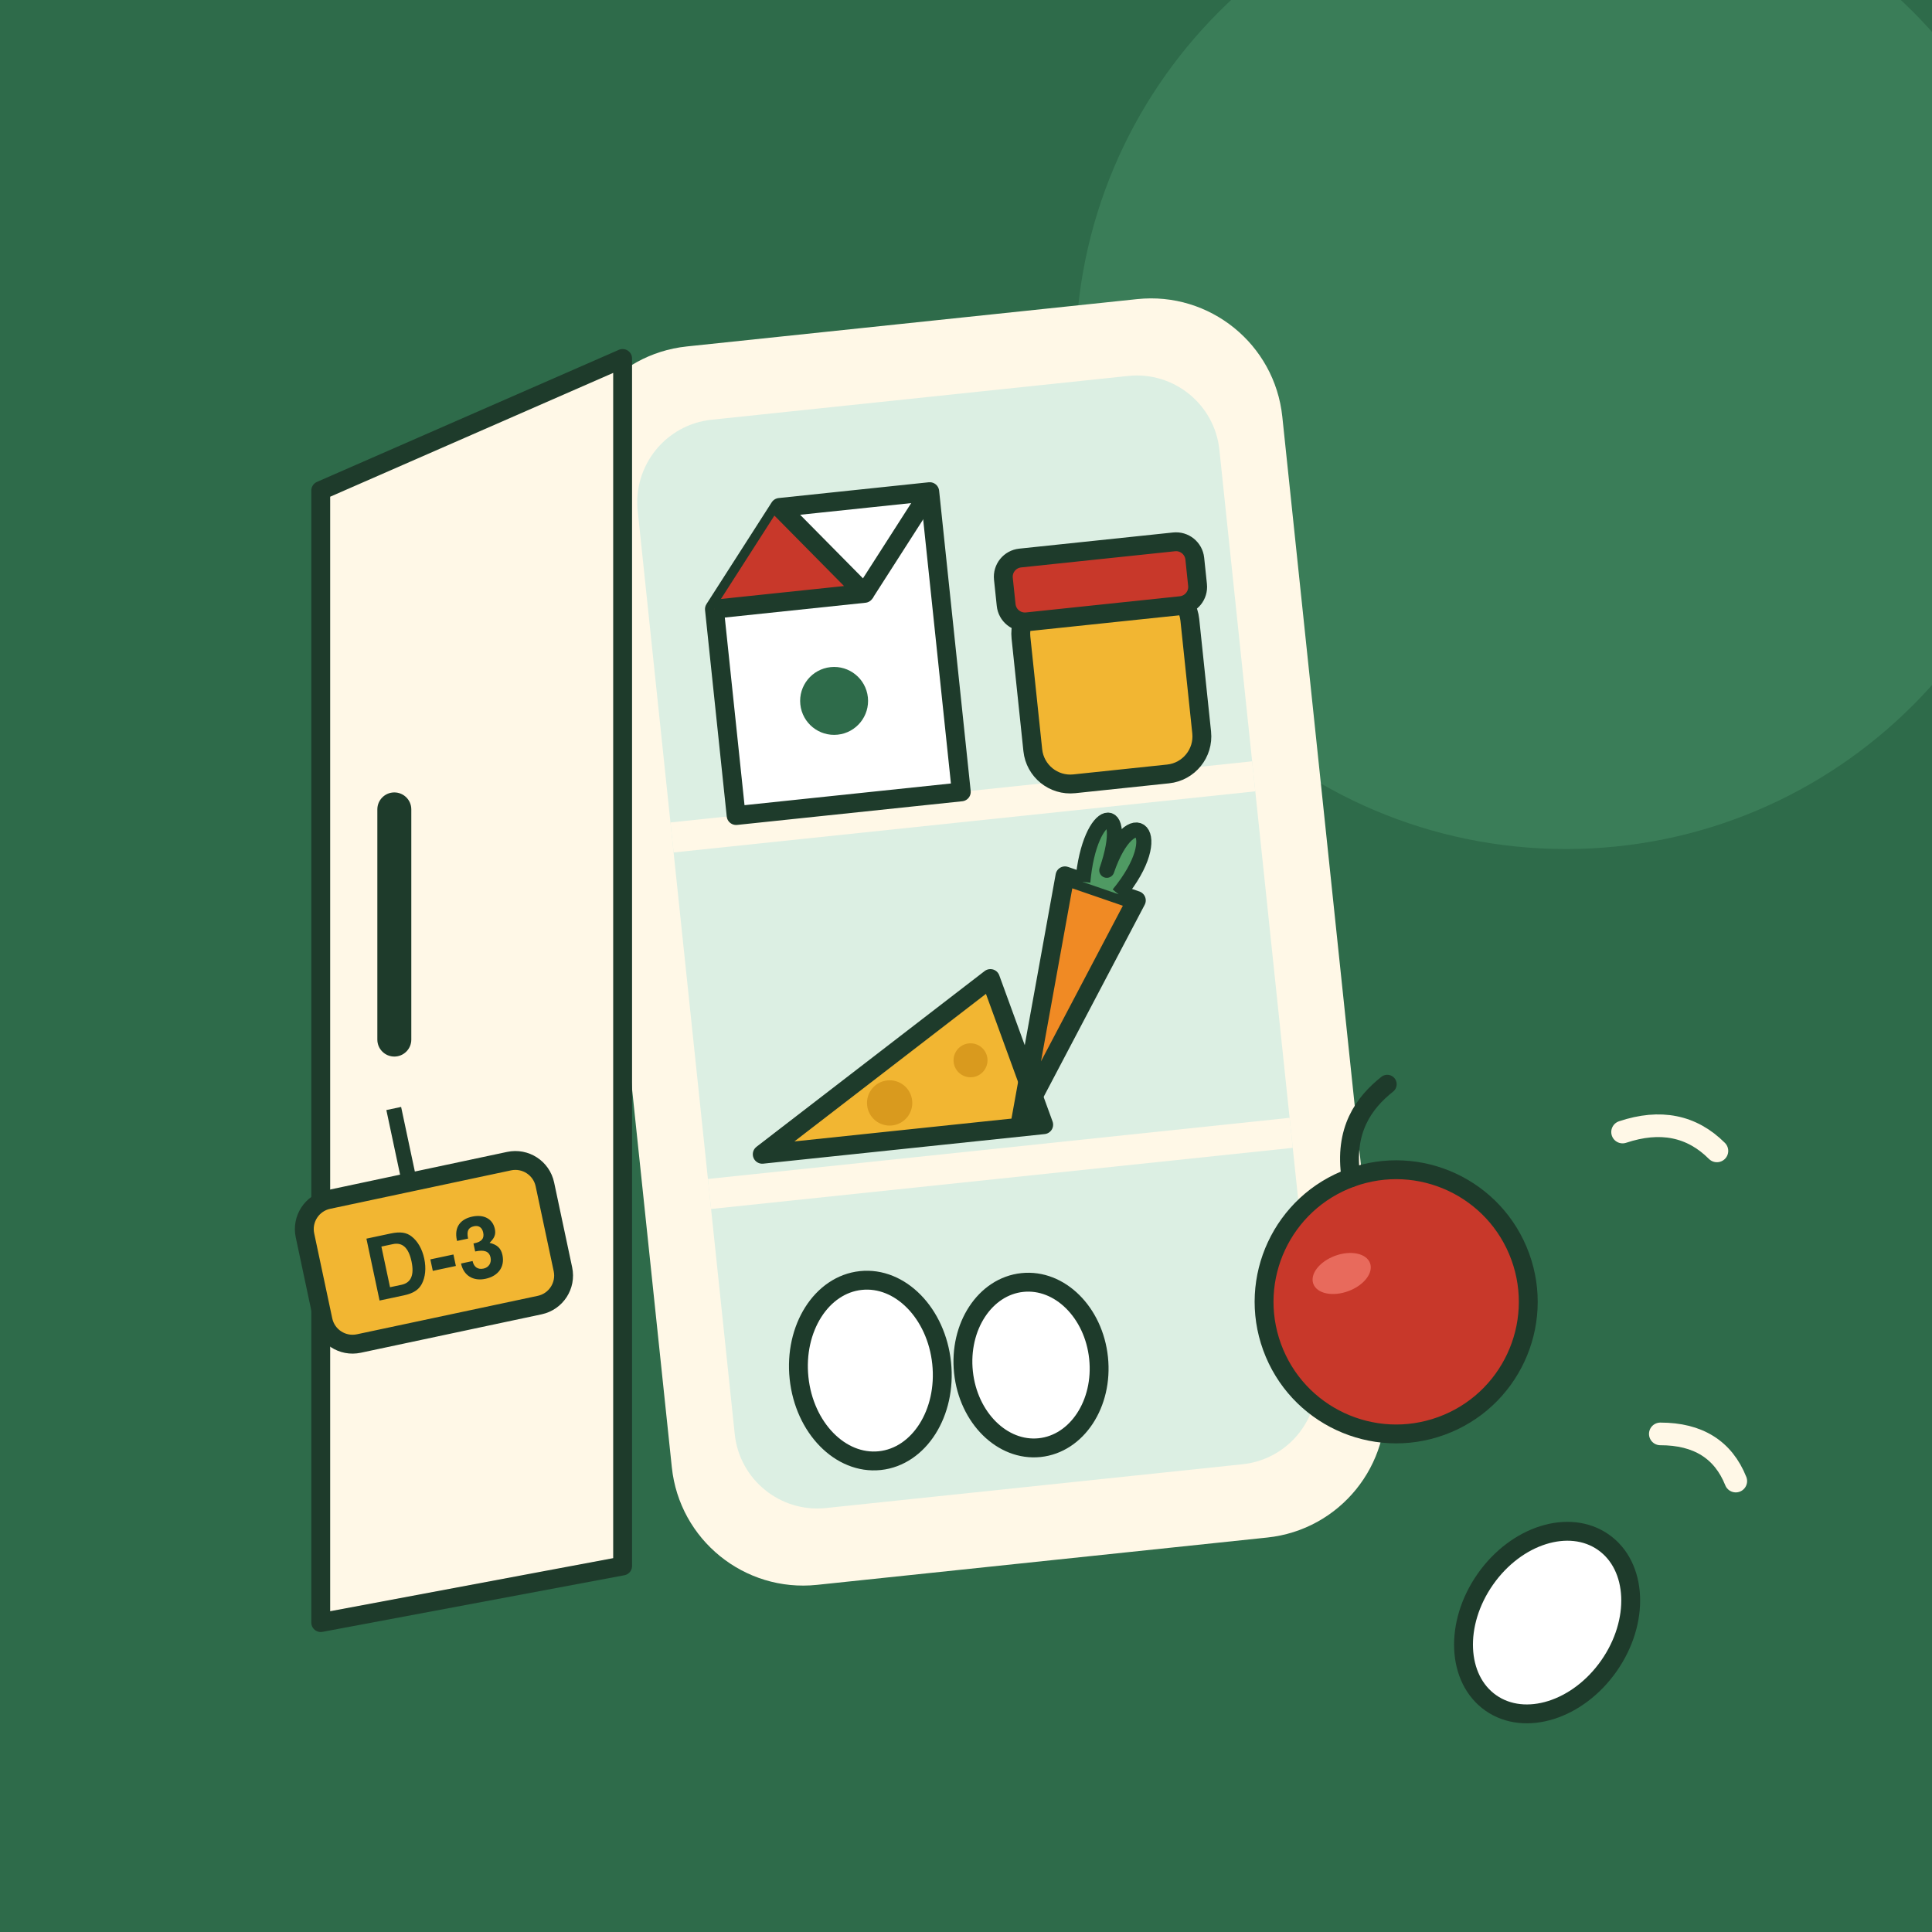
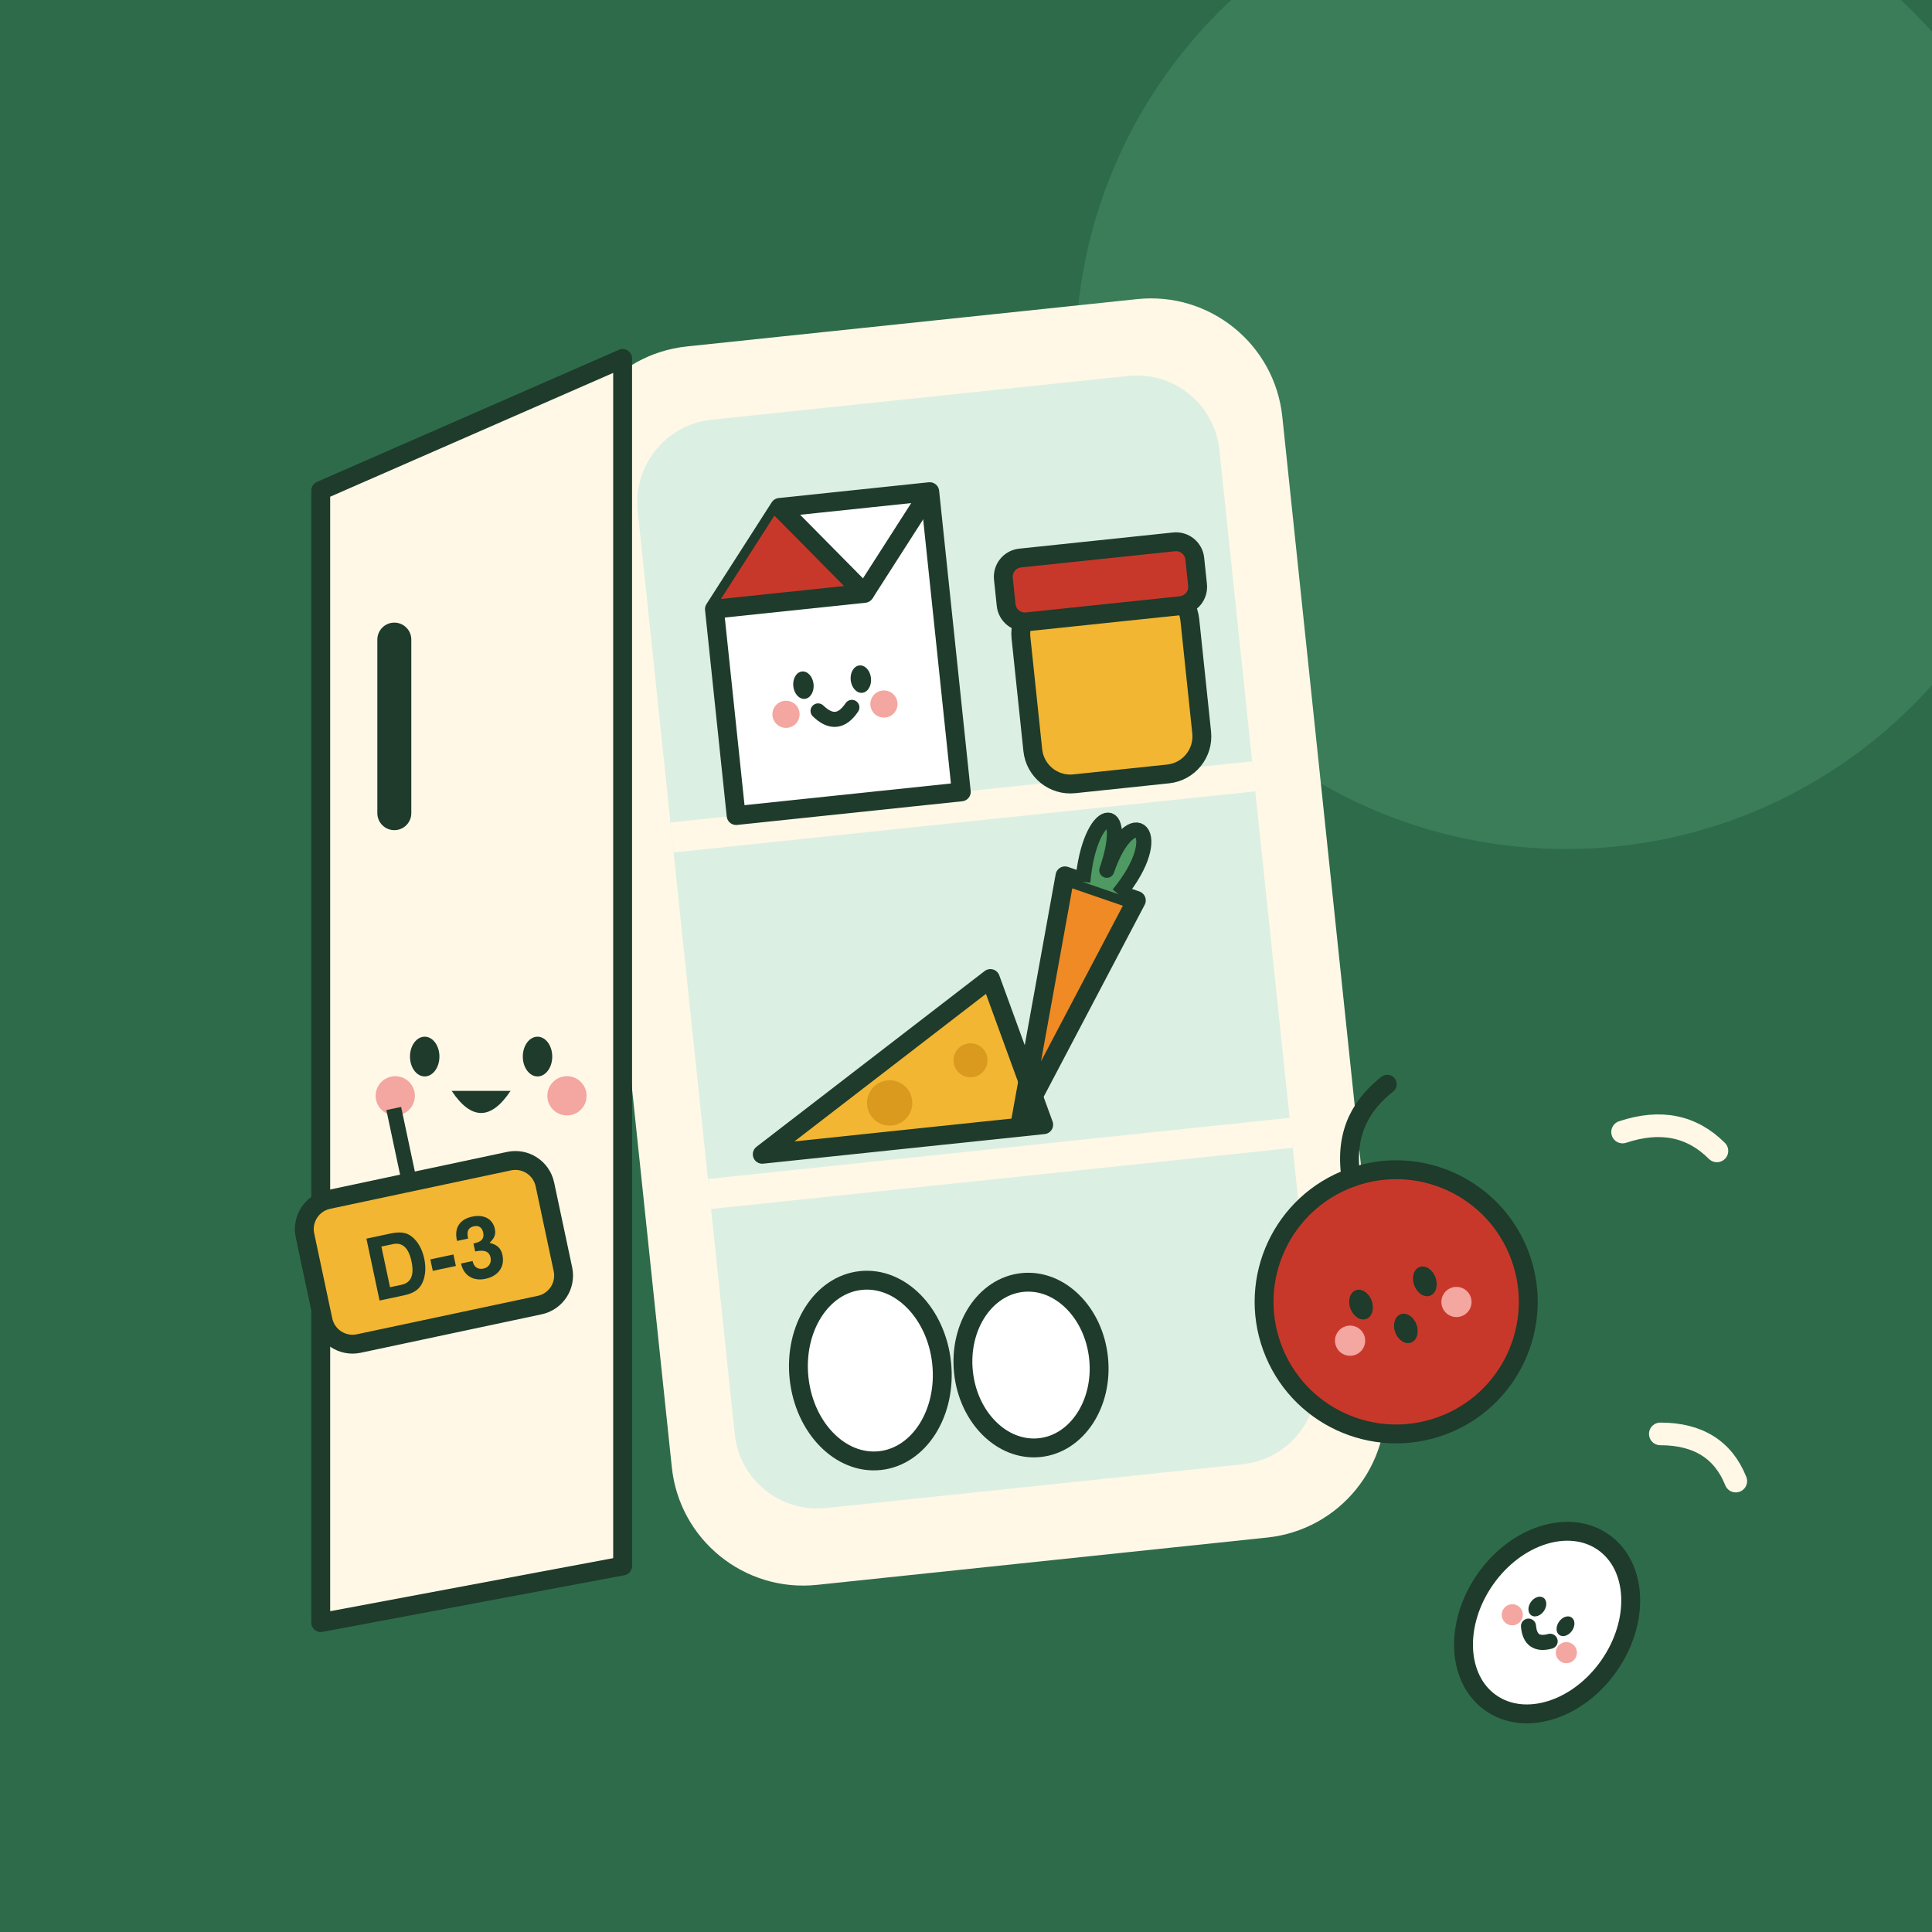
<svg xmlns="http://www.w3.org/2000/svg" width="1024" height="1024" viewBox="0 0 1024 1024">
  <rect width="1024" height="1024" fill="#2E6B4A" />
  <circle cx="830" cy="190" r="260" fill="#3A7D58" />
  <g transform="rotate(-6 512 520)">
    <rect x="330" y="170" width="380" height="660" rx="70" fill="#FFF8E7" />
    <rect x="365" y="210" width="310" height="580" rx="44" fill="#DCEFE3" />
    <rect x="365" y="420" width="310" height="16" fill="#FFF8E7" />
    <rect x="365" y="610" width="310" height="16" fill="#FFF8E7" />
    <g transform="translate(400,250)">
      <path d="M0 60 L40 10 L120 10 L120 170 L0 170 Z" fill="#FFFFFF" stroke="#1E3B2B" stroke-width="10" stroke-linejoin="round" />
      <path d="M40 10 L80 60 L0 60" fill="#C8382A" stroke="#1E3B2B" stroke-width="10" stroke-linejoin="round" />
      <path d="M80 60 L120 10" stroke="#1E3B2B" stroke-width="10" />
-       <circle cx="58" cy="115" r="18" fill="#2E6B4A" />
+       <ellipse cx="42.7" cy="105" rx="5.4" ry="7.29" fill="#1E3B2B" />
+       <ellipse cx="73.3" cy="105" rx="5.4" ry="7.29" fill="#1E3B2B" />
+       <circle cx="31.9" cy="119.4" r="7.2" fill="#F4A6A0" />
+       <circle cx="84.1" cy="119.4" r="7.2" fill="#F4A6A0" />
+       <path d="M49.0 119.4 q9.0 10.8 18.0 0" fill="none" stroke="#1E3B2B" stroke-width="8" stroke-linejoin="round" stroke-linecap="round" />
    </g>
    <g transform="translate(560,300)">
      <rect x="0" y="22" width="90" height="100" rx="20" fill="#F2B632" stroke="#1E3B2B" stroke-width="10" />
      <rect x="-6" y="0" width="102" height="34" rx="10" fill="#C8382A" stroke="#1E3B2B" stroke-width="10" />
    </g>
    <g transform="translate(395,500)">
      <path d="M0 100 L130 20 L150 100 Z" fill="#F2B632" stroke="#1E3B2B" stroke-width="10" stroke-linejoin="round" />
      <circle cx="70" cy="80" r="12" fill="#D99A1E" />
      <circle cx="115" cy="62" r="9" fill="#D99A1E" />
    </g>
    <g transform="translate(570,470) rotate(25)">
      <path d="M0 0 L40 0 L20 130 Z" fill="#F08A24" stroke="#1E3B2B" stroke-width="10" stroke-linejoin="round" />
      <path d="M10 0 C0 -40 20 -50 20 -10 C20 -50 45 -40 30 0" fill="#4F9A63" stroke="#1E3B2B" stroke-width="8" stroke-linejoin="round" />
    </g>
    <g transform="translate(400,660)">
      <ellipse cx="40" cy="60" rx="38" ry="48" fill="#FFFFFF" stroke="#1E3B2B" stroke-width="10" />
      <ellipse cx="125" cy="66" rx="36" ry="44" fill="#FFFFFF" stroke="#1E3B2B" stroke-width="10" />
    </g>
  </g>
  <path d="M330 190 L170 260 L170 860 L330 830 Z" fill="#FFF8E7" stroke="#1E3B2B" stroke-width="10" stroke-linejoin="round" />
-   <rect x="200" y="420" width="18" height="140" rx="9" fill="#1E3B2B" />
+   <rect x="200" y="330" width="18" height="110" rx="9" fill="#1E3B2B" />
+   <ellipse cx="225.1" cy="560" rx="7.8" ry="10.53" fill="#1E3B2B" />
+   <ellipse cx="284.9" cy="560" rx="7.8" ry="10.53" fill="#1E3B2B" />
+   <circle cx="209.5" cy="580.8" r="10.4" fill="#F4A6A0" />
+   <circle cx="300.5" cy="580.8" r="10.4" fill="#F4A6A0" />
+   <path d="M239.4 578.2 q15.6 23.4 31.2 0 z" fill="#1E3B2B" />
  <g transform="translate(740,690) rotate(-20)">
    <circle cx="0" cy="0" r="70" fill="#C8382A" stroke="#1E3B2B" stroke-width="10" />
    <path d="M0 -70 C5 -95 20 -105 35 -110" stroke="#1E3B2B" stroke-width="10" fill="none" stroke-linecap="round" />
-     <ellipse cx="-22" cy="-24" rx="16" ry="10" fill="#E86A5C" />
+     <ellipse cx="-18.0" cy="-5" rx="6.0" ry="8.1" fill="#1E3B2B" />
+     <ellipse cx="18.0" cy="-5" rx="6.0" ry="8.1" fill="#1E3B2B" />
+     <circle cx="-30.0" cy="11.0" r="8.0" fill="#F4A6A0" />
+     <circle cx="30.0" cy="11.0" r="8.0" fill="#F4A6A0" />
+     <ellipse cx="0" cy="15.0" rx="6.0" ry="8.0" fill="#1E3B2B" />
  </g>
  <g transform="translate(820,860) rotate(35)">
    <ellipse cx="0" cy="0" rx="40" ry="52" fill="#FFFFFF" stroke="#1E3B2B" stroke-width="10" />
+     <ellipse cx="-9.1" cy="-4" rx="4.2" ry="5.67" fill="#1E3B2B" />
+     <ellipse cx="9.1" cy="-4" rx="4.2" ry="5.67" fill="#1E3B2B" />
+     <circle cx="-17.5" cy="7.2" r="5.6" fill="#F4A6A0" />
+     <circle cx="17.5" cy="7.2" r="5.6" fill="#F4A6A0" />
+     <path d="M-7.0 7.2 q7.0 8.4 14.0 0" fill="none" stroke="#1E3B2B" stroke-width="8" stroke-linejoin="round" stroke-linecap="round" />
  </g>
  <g transform="translate(150,600) rotate(-12)">
    <path d="M60 0 L60 40" stroke="#1E3B2B" stroke-width="8" />
    <rect x="0" y="40" width="130" height="78" rx="16" fill="#F2B632" stroke="#1E3B2B" stroke-width="10" />
    <text x="65" y="98" text-anchor="middle" font-family="Helvetica Neue" font-weight="900" font-size="46" fill="#1E3B2B">D-3</text>
  </g>
  <path d="M860 600 q30 -10 50 10 M880 760 q30 0 40 25" stroke="#FFF8E7" stroke-width="12" fill="none" stroke-linecap="round" />
</svg>
